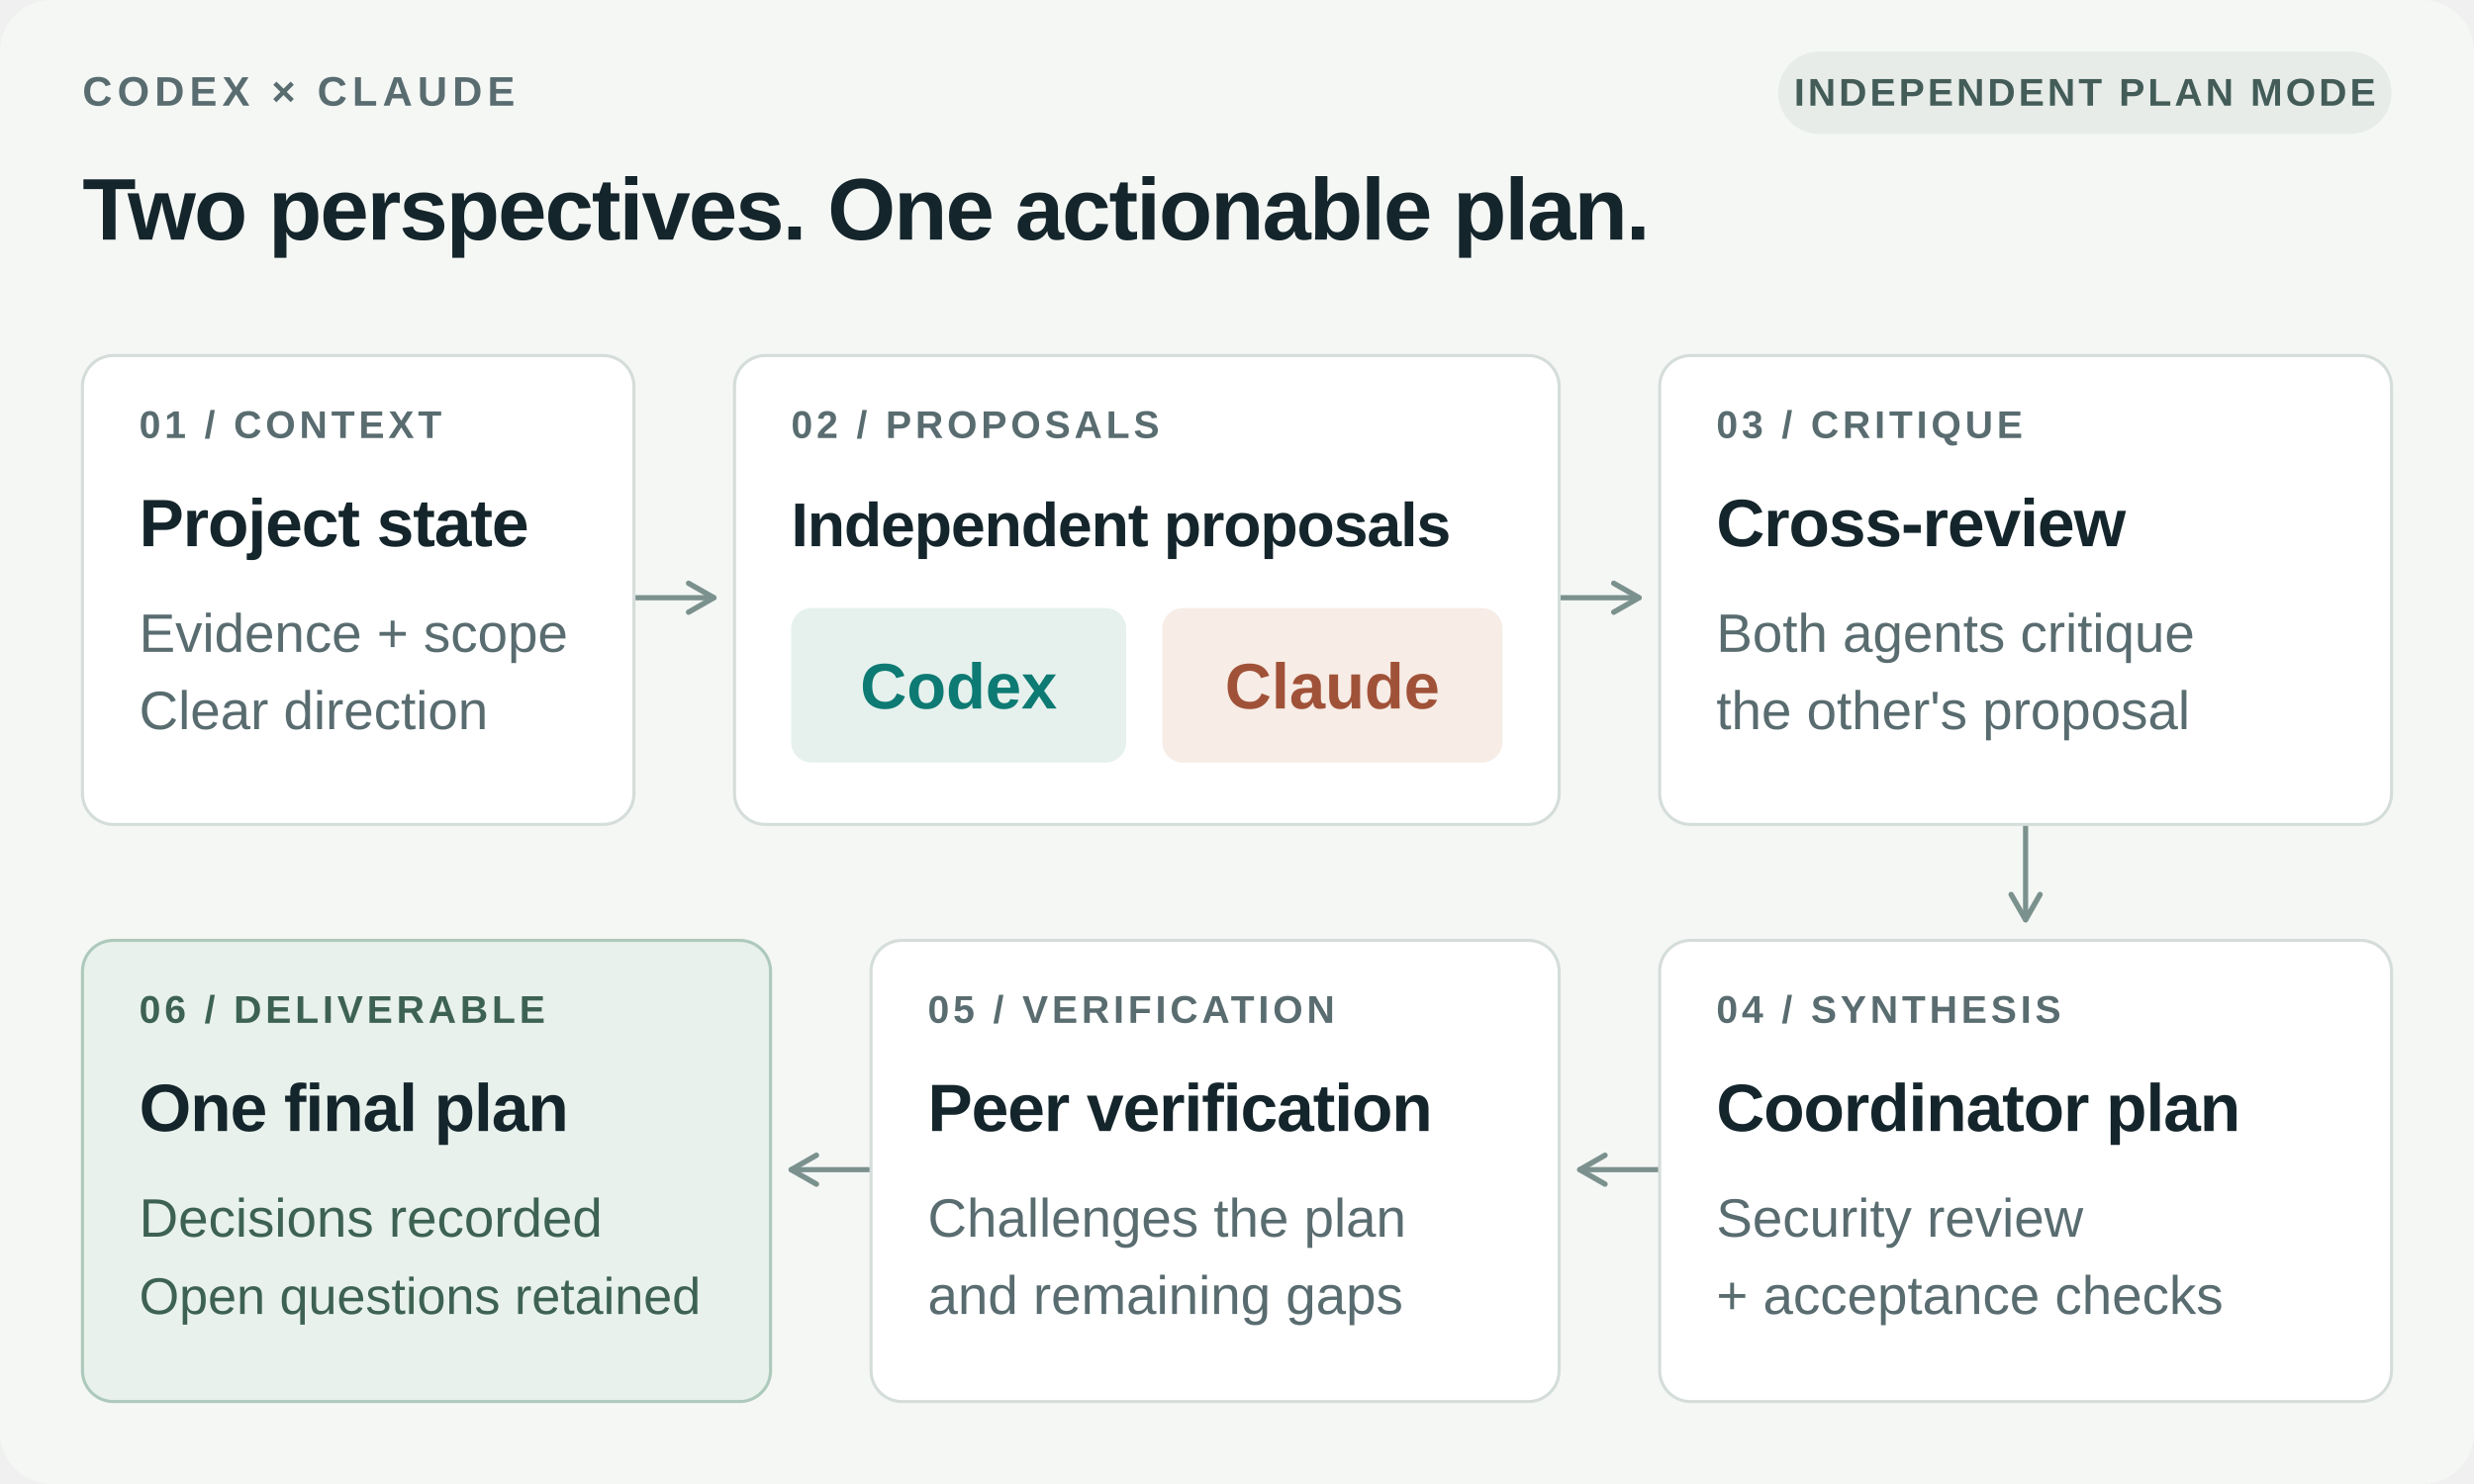
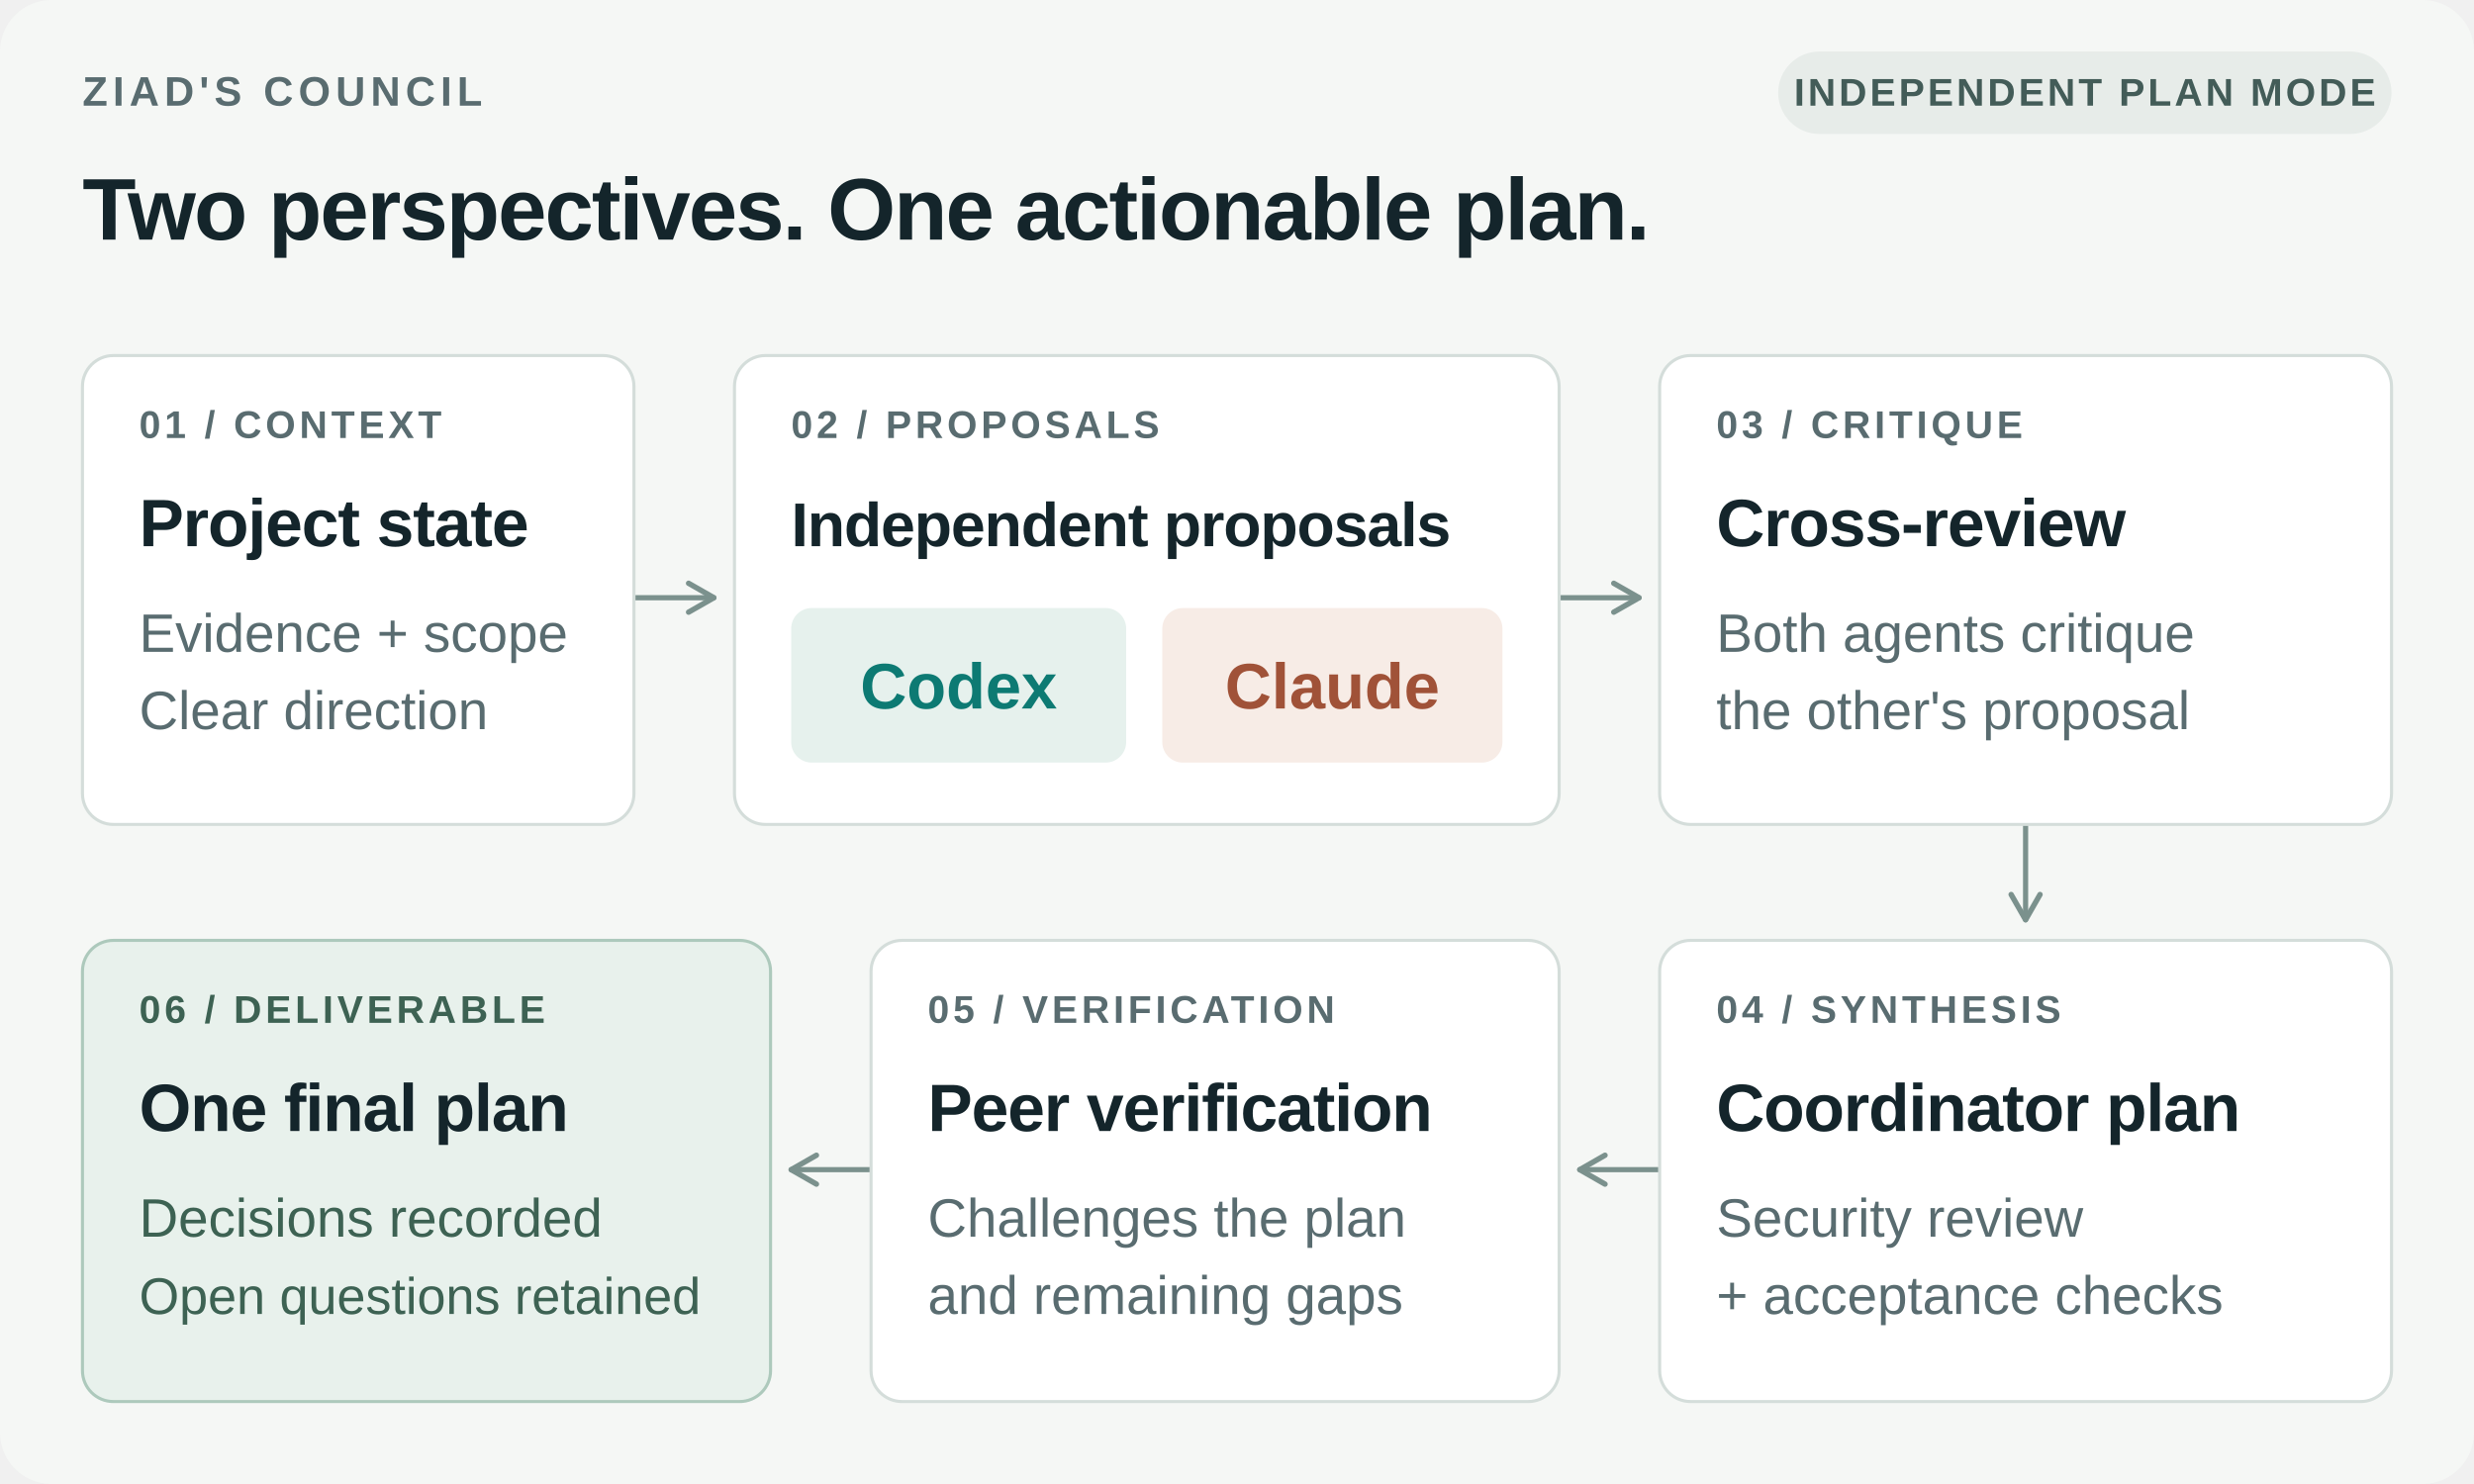
<svg xmlns="http://www.w3.org/2000/svg" width="960" height="576" viewBox="0 0 960 576" role="img" aria-labelledby="workflow-title workflow-description">
  <defs>
    <marker id="arrow" viewBox="0 0 10 10" refX="8" refY="5" markerWidth="7" markerHeight="7" orient="auto-start-reverse">
      <path d="M 1 1 L 8 5 L 1 9" fill="none" stroke="#7b918d" stroke-width="1.5" stroke-linecap="round" stroke-linejoin="round" />
    </marker>
  </defs>
  <rect width="960" height="576" rx="20" fill="#f5f7f5" />
  <g font-family="Segoe UI, Arial, sans-serif">
-     <text x="32" y="41" fill="#596c70" font-size="16" font-weight="600" letter-spacing="2">CODEX × CLAUDE</text>
+     <text x="32" y="41" fill="#596c70" font-size="16" font-weight="600" letter-spacing="2">ZIAD'S COUNCIL</text>
    <rect x="690" y="20" width="238" height="32" rx="16" fill="#e7ece9" />
    <text x="809" y="41" text-anchor="middle" fill="#435c58" font-size="15" font-weight="600" letter-spacing="1.2">INDEPENDENT PLAN MODE</text>
    <text x="32" y="93" fill="#14252b" font-size="34" font-weight="600" letter-spacing="-0.7">Two perspectives. One actionable plan.</text>
    <g fill="none" stroke="#7b918d" stroke-width="2" stroke-linecap="round" marker-end="url(#arrow)">
      <path d="M 246 232 H 277" />
      <path d="M 605 232 H 636" />
      <path d="M 786 320 V 357" />
      <path d="M 644 454 H 613" />
      <path d="M 338 454 H 307" />
    </g>
    <g fill="#ffffff" stroke="#d4ddda" stroke-width="1.2">
      <rect x="32" y="138" width="214" height="182" rx="12" />
      <rect x="285" y="138" width="320" height="182" rx="12" />
      <rect x="644" y="138" width="284" height="182" rx="12" />
      <rect x="644" y="365" width="284" height="179" rx="12" />
      <rect x="338" y="365" width="267" height="179" rx="12" />
    </g>
    <rect x="32" y="365" width="267" height="179" rx="12" fill="#e8f1ec" stroke="#adc9bc" stroke-width="1.2" />
    <g fill="#596c70" font-size="15" font-weight="600" letter-spacing="1.5">
      <text x="54" y="170">01 / CONTEXT</text>
      <text x="307" y="170">02 / PROPOSALS</text>
      <text x="666" y="170">03 / CRITIQUE</text>
      <text x="666" y="397">04 / SYNTHESIS</text>
      <text x="360" y="397">05 / VERIFICATION</text>
      <text x="54" y="397" fill="#3d6253">06 / DELIVERABLE</text>
    </g>
    <g fill="#14252b" font-size="26" font-weight="600" letter-spacing="-0.4">
      <text x="54" y="212">Project state</text>
      <text x="307" y="212" font-size="24">Independent proposals</text>
      <text x="666" y="212">Cross-review</text>
      <text x="666" y="439">Coordinator plan</text>
      <text x="360" y="439">Peer verification</text>
      <text x="54" y="439">One final plan</text>
    </g>
    <g fill="#596c70" font-size="21">
      <text x="54" y="253">Evidence + scope</text>
      <text x="54" y="283">Clear direction</text>
      <text x="666" y="253">Both agents critique</text>
      <text x="666" y="283">the other's proposal</text>
      <text x="666" y="480">Security review</text>
      <text x="666" y="510">+ acceptance checks</text>
      <text x="360" y="480">Challenges the plan</text>
      <text x="360" y="510">and remaining gaps</text>
      <text x="54" y="480" fill="#3d6253">Decisions recorded</text>
      <text x="54" y="510" fill="#3d6253" font-size="20">Open questions retained</text>
    </g>
    <rect x="307" y="236" width="130" height="60" rx="8" fill="#e6f1ed" />
    <rect x="451" y="236" width="132" height="60" rx="8" fill="#f7ece6" />
    <text x="372" y="275" text-anchor="middle" fill="#0d7a73" font-size="25" font-weight="600">Codex</text>
    <text x="517" y="275" text-anchor="middle" fill="#a05238" font-size="25" font-weight="600">Claude</text>
  </g>
</svg>
